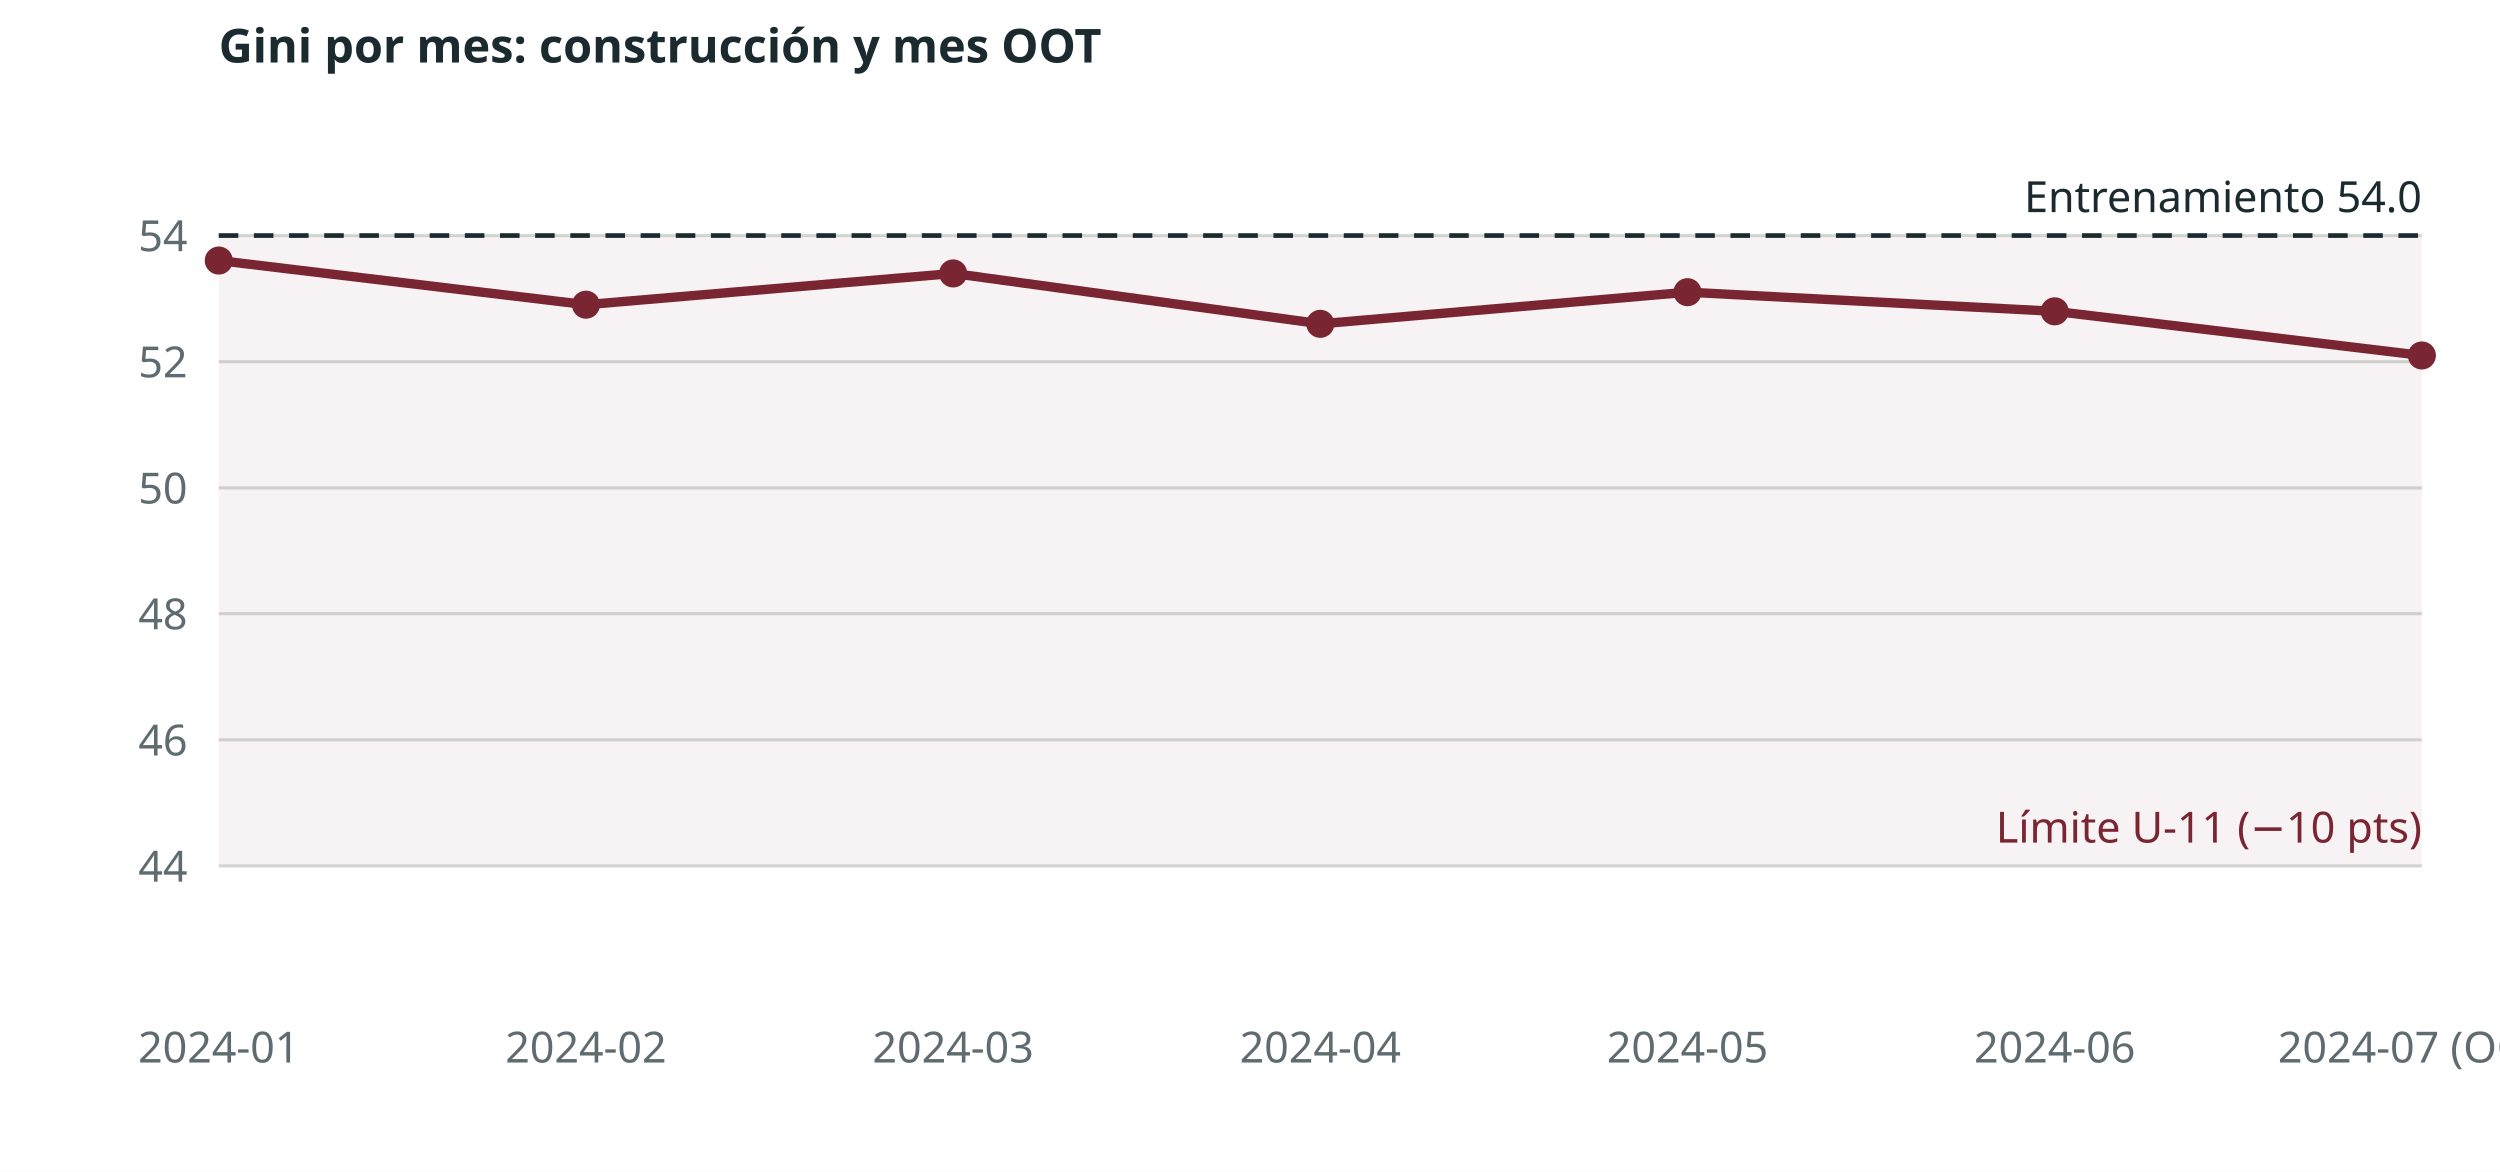
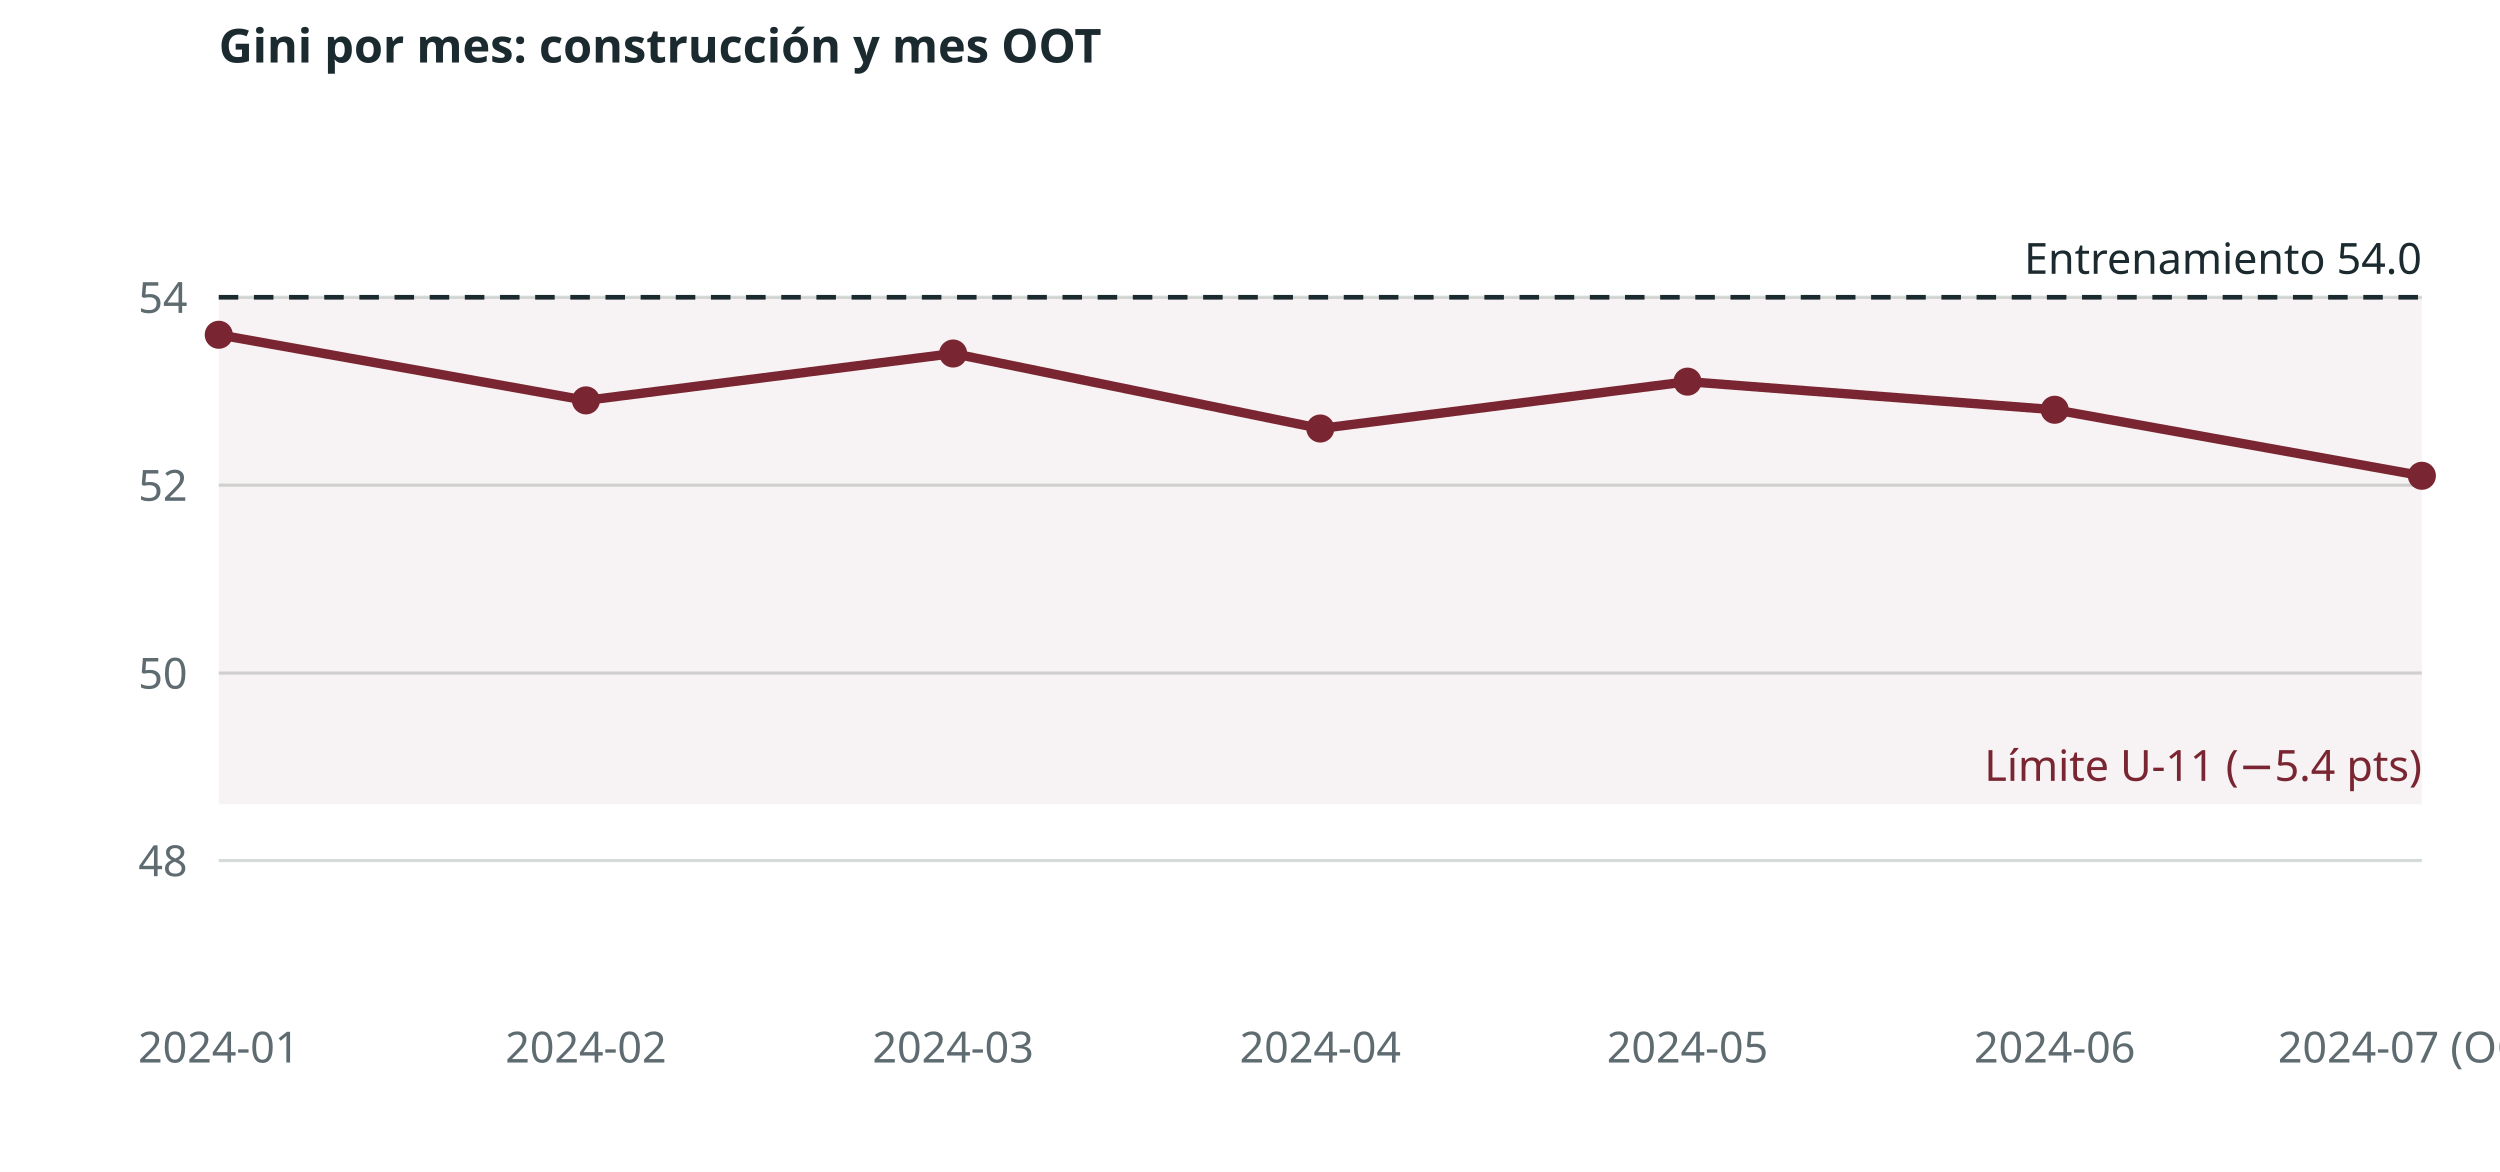
<svg xmlns="http://www.w3.org/2000/svg" viewBox="0 0 640 300" width="640" height="300" font-family="Segoe UI, Calibri, sans-serif">
  <rect width="640" height="300" fill="#ffffff" />
-   <line x1="56" x2="620" y1="221.7" y2="221.7" stroke="#D5DBD8" stroke-width="0.8" />
-   <text x="48" y="225.7" font-size="11" fill="#5E6B70" text-anchor="end">44</text>
-   <line x1="56" x2="620" y1="189.4" y2="189.4" stroke="#D5DBD8" stroke-width="0.8" />
-   <text x="48" y="193.4" font-size="11" fill="#5E6B70" text-anchor="end">46</text>
-   <line x1="56" x2="620" y1="157.1" y2="157.1" stroke="#D5DBD8" stroke-width="0.8" />
-   <text x="48" y="161.1" font-size="11" fill="#5E6B70" text-anchor="end">48</text>
-   <line x1="56" x2="620" y1="124.9" y2="124.9" stroke="#D5DBD8" stroke-width="0.8" />
-   <text x="48" y="128.9" font-size="11" fill="#5E6B70" text-anchor="end">50</text>
-   <line x1="56" x2="620" y1="92.6" y2="92.6" stroke="#D5DBD8" stroke-width="0.8" />
-   <text x="48" y="96.6" font-size="11" fill="#5E6B70" text-anchor="end">52</text>
-   <line x1="56" x2="620" y1="60.3" y2="60.3" stroke="#D5DBD8" stroke-width="0.8" />
-   <text x="48" y="64.3" font-size="11" fill="#5E6B70" text-anchor="end">54</text>
-   <rect x="56" y="60.3" width="564" height="161.4" fill="#7A2632" fill-opacity="0.06" />
-   <line x1="56" x2="620" y1="60.3" y2="60.3" stroke="#1B2A2F" stroke-dasharray="5 4" stroke-width="1.2" />
-   <text x="620" y="54.3" font-size="11" fill="#1B2A2F" text-anchor="end">Entrenamiento 54.0</text>
-   <text x="620" y="215.7" font-size="11" fill="#7A2632" text-anchor="end">Límite U-11 (−10 pts)</text>
-   <polyline points="56.0,66.7 150.0,78.0 244.0,70.0 338.0,82.9 432.0,74.8 526.0,79.7 620.0,91.0" fill="none" stroke="#7A2632" stroke-width="2.4" />
-   <circle cx="56.0" cy="66.7" r="3.6" fill="#7A2632" />
+   <line x1="56" x2="620" y1="220.3" y2="220.3" stroke="#D5DBD8" stroke-width="0.8" />
+   <text x="48" y="224.3" font-size="11" fill="#5E6B70" text-anchor="end">48</text>
+   <line x1="56" x2="620" y1="172.3" y2="172.3" stroke="#D5DBD8" stroke-width="0.8" />
+   <text x="48" y="176.3" font-size="11" fill="#5E6B70" text-anchor="end">50</text>
+   <line x1="56" x2="620" y1="124.2" y2="124.2" stroke="#D5DBD8" stroke-width="0.8" />
+   <text x="48" y="128.2" font-size="11" fill="#5E6B70" text-anchor="end">52</text>
+   <line x1="56" x2="620" y1="76.1" y2="76.1" stroke="#D5DBD8" stroke-width="0.8" />
+   <text x="48" y="80.1" font-size="11" fill="#5E6B70" text-anchor="end">54</text>
+   <rect x="56" y="76.1" width="564" height="129.8" fill="#7A2632" fill-opacity="0.06" />
+   <line x1="56" x2="620" y1="76.1" y2="76.1" stroke="#1B2A2F" stroke-dasharray="5 4" stroke-width="1.2" />
+   <text x="620" y="70.1" font-size="11" fill="#1B2A2F" text-anchor="end">Entrenamiento 54.0</text>
+   <text x="620" y="199.9" font-size="11" fill="#7A2632" text-anchor="end">Límite U-11 (−5.4 pts)</text>
+   <polyline points="56.0,85.7 150.0,102.5 244.0,90.5 338.0,109.7 432.0,97.7 526.0,104.9 620.0,121.8" fill="none" stroke="#7A2632" stroke-width="2.4" />
+   <circle cx="56.0" cy="85.7" r="3.6" fill="#7A2632" />
  <text x="56.0" y="272" font-size="11" fill="#5E6B70" text-anchor="middle">2024-01</text>
-   <circle cx="150.0" cy="78.0" r="3.6" fill="#7A2632" />
+   <circle cx="150.0" cy="102.5" r="3.6" fill="#7A2632" />
  <text x="150.0" y="272" font-size="11" fill="#5E6B70" text-anchor="middle">2024-02</text>
-   <circle cx="244.0" cy="70.0" r="3.6" fill="#7A2632" />
+   <circle cx="244.0" cy="90.5" r="3.6" fill="#7A2632" />
  <text x="244.0" y="272" font-size="11" fill="#5E6B70" text-anchor="middle">2024-03</text>
-   <circle cx="338.0" cy="82.9" r="3.6" fill="#7A2632" />
+   <circle cx="338.0" cy="109.7" r="3.6" fill="#7A2632" />
  <text x="338.0" y="272" font-size="11" fill="#5E6B70" text-anchor="middle">2024-04</text>
-   <circle cx="432.0" cy="74.8" r="3.6" fill="#7A2632" />
+   <circle cx="432.0" cy="97.7" r="3.6" fill="#7A2632" />
  <text x="432.0" y="272" font-size="11" fill="#5E6B70" text-anchor="middle">2024-05</text>
-   <circle cx="526.0" cy="79.7" r="3.6" fill="#7A2632" />
+   <circle cx="526.0" cy="104.9" r="3.6" fill="#7A2632" />
  <text x="526.0" y="272" font-size="11" fill="#5E6B70" text-anchor="middle">2024-06</text>
-   <circle cx="620.0" cy="91.0" r="3.6" fill="#7A2632" />
+   <circle cx="620.0" cy="121.8" r="3.6" fill="#7A2632" />
  <text x="620.0" y="272" font-size="11" fill="#5E6B70" text-anchor="middle">2024-07 (OOT)</text>
  <text x="56" y="16" font-size="12" font-weight="600" fill="#1B2A2F">Gini por mes: construcción y mes OOT</text>
</svg>
